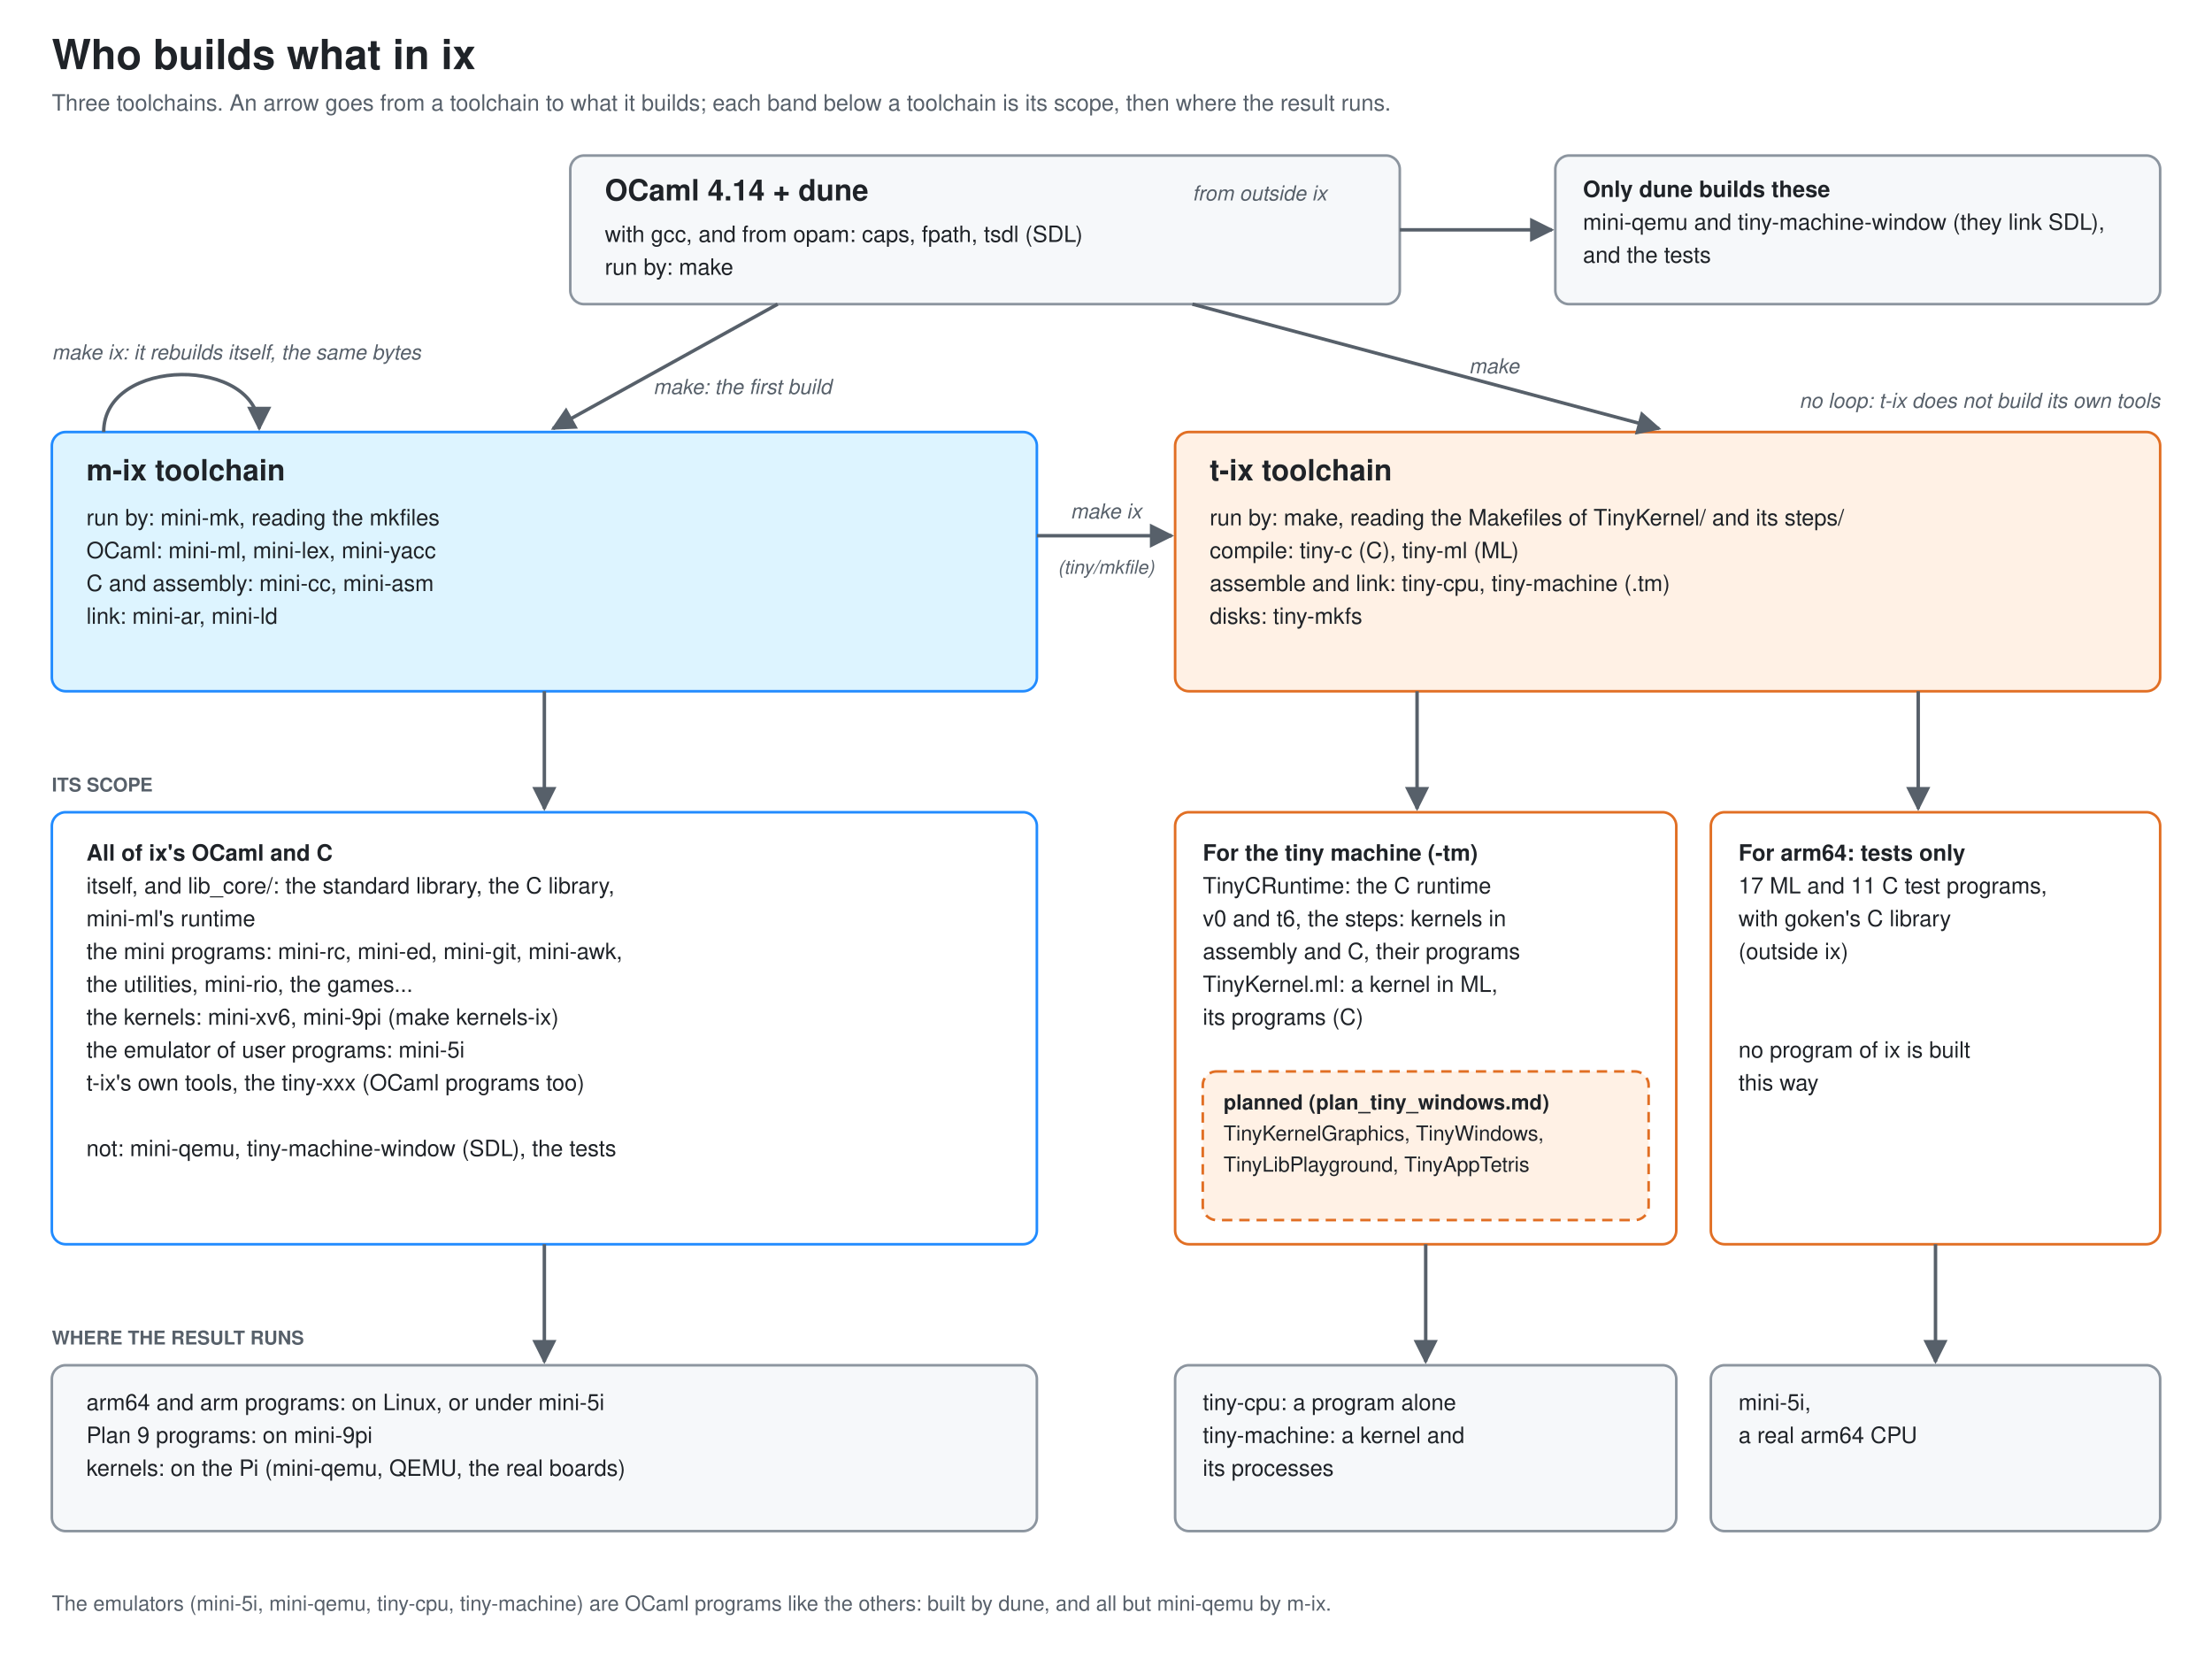
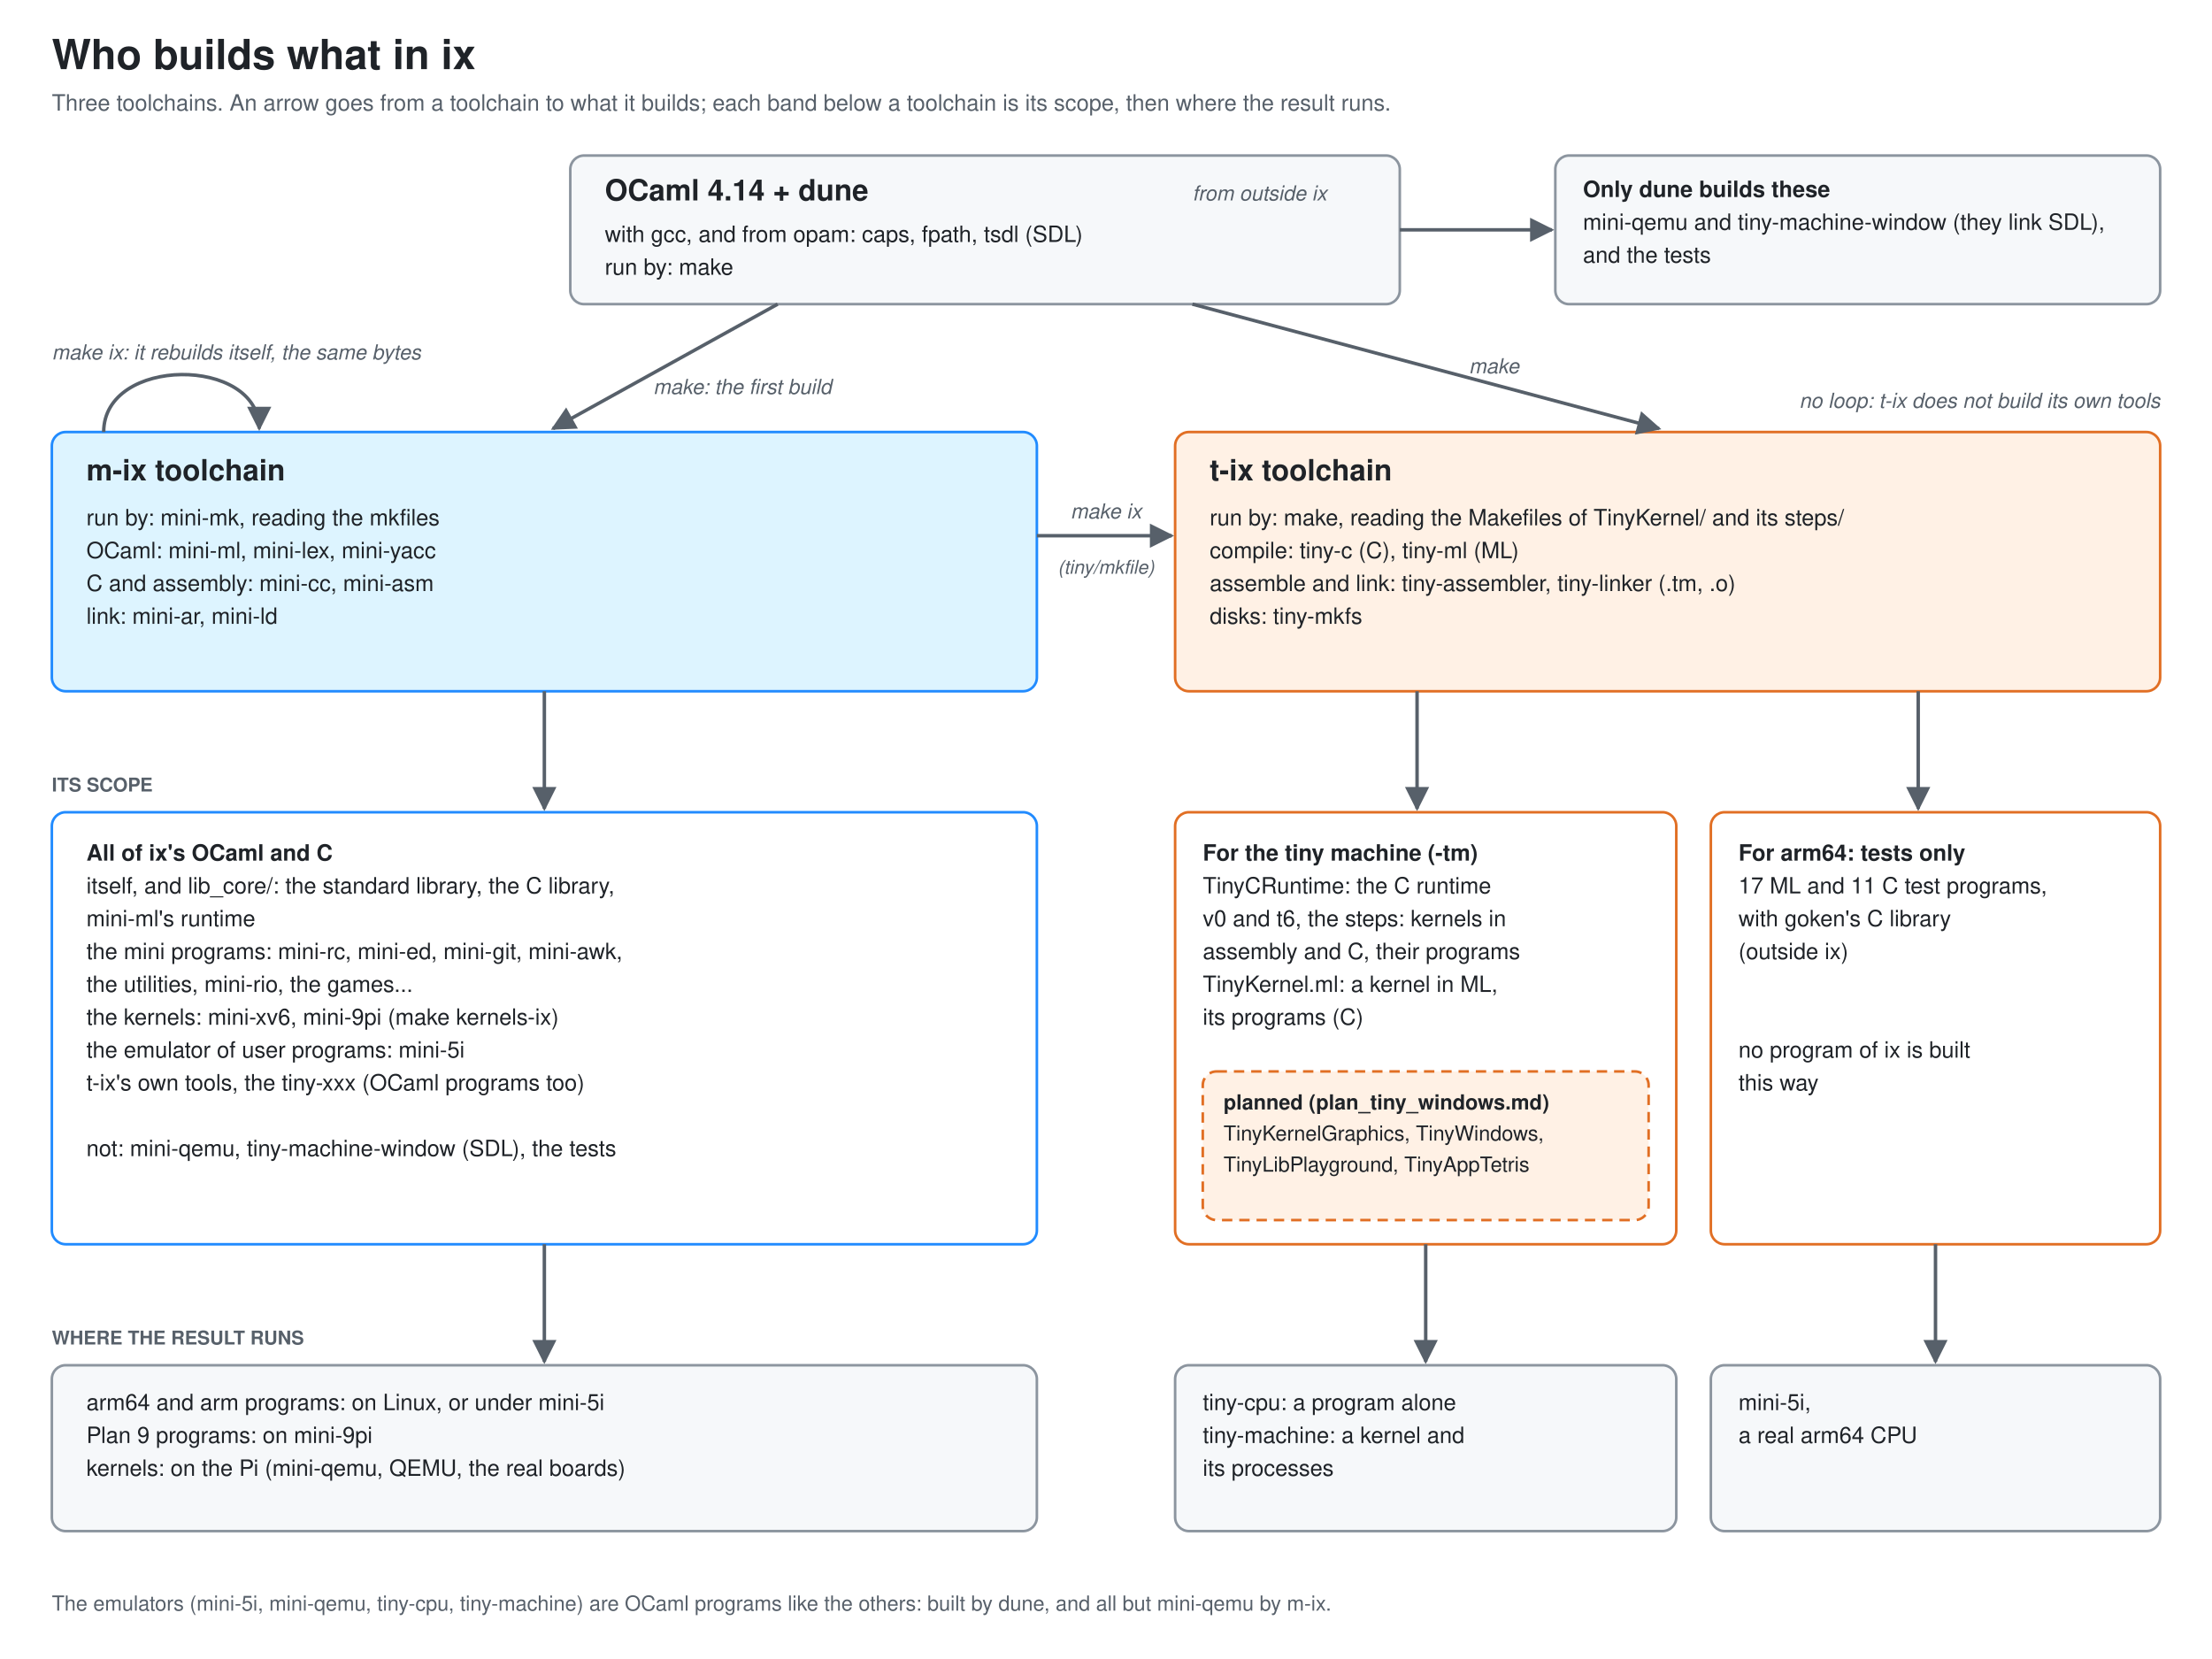
<svg xmlns="http://www.w3.org/2000/svg" viewBox="0 0 1280 960" width="1280" height="960" font-family="-apple-system, BlinkMacSystemFont, 'Segoe UI', Helvetica, Arial, sans-serif">
  <defs>
    <marker id="a" viewBox="0 0 10 10" refX="9" refY="5" markerWidth="7" markerHeight="7" orient="auto-start-reverse">
      <path d="M0 0L10 5L0 10z" fill="#57606a" />
    </marker>
  </defs>
  <rect width="1280" height="960" fill="#ffffff" />
  <text x="30" y="40" font-size="24" font-weight="600" fill="#1f2328" text-anchor="start">Who builds what in ix</text>
  <text x="30" y="64" font-size="13" font-weight="normal" fill="#57606a" text-anchor="start">Three toolchains. An arrow goes from a toolchain to what it builds; each band below a toolchain is its scope, then where the result runs.</text>
  <rect x="330" y="90" width="480" height="86" rx="8" fill="#f6f8fa" stroke="#8c959f" stroke-width="1.5" />
  <text x="350" y="116" font-size="17" font-weight="600" fill="#1f2328" text-anchor="start">OCaml 4.14 + dune</text>
  <text x="690" y="116" font-size="12" font-weight="normal" fill="#57606a" text-anchor="start" font-style="italic">from outside ix</text>
  <text x="350" y="140" font-size="13" font-weight="normal" fill="#1f2328" text-anchor="start">with gcc, and from opam: caps, fpath, tsdl (SDL)</text>
  <text x="350" y="159" font-size="13" font-weight="normal" fill="#1f2328" text-anchor="start">run by: make</text>
  <rect x="900" y="90" width="350" height="86" rx="8" fill="#f6f8fa" stroke="#8c959f" stroke-width="1.5" />
  <text x="916" y="114" font-size="13" font-weight="600" fill="#1f2328" text-anchor="start">Only dune builds these</text>
  <text x="916" y="133" font-size="13" font-weight="normal" fill="#1f2328" text-anchor="start">mini-qemu and tiny-machine-window (they link SDL),</text>
  <text x="916" y="152" font-size="13" font-weight="normal" fill="#1f2328" text-anchor="start">and the tests</text>
  <line x1="810" y1="133" x2="898" y2="133" stroke="#57606a" stroke-width="2" marker-end="url(#a)" />
  <rect x="30" y="250" width="570" height="150" rx="8" fill="#ddf4ff" stroke="#218bff" stroke-width="1.5" />
  <text x="50" y="278" font-size="17" font-weight="600" fill="#1f2328" text-anchor="start">m-ix toolchain</text>
  <text x="50" y="304" font-size="13" font-weight="normal" fill="#1f2328" text-anchor="start">run by: mini-mk, reading the mkfiles</text>
  <text x="50" y="323" font-size="13" font-weight="normal" fill="#1f2328" text-anchor="start">OCaml:  mini-ml, mini-lex, mini-yacc</text>
  <text x="50" y="342" font-size="13" font-weight="normal" fill="#1f2328" text-anchor="start">C and assembly:  mini-cc, mini-asm</text>
  <text x="50" y="361" font-size="13" font-weight="normal" fill="#1f2328" text-anchor="start">link:  mini-ar, mini-ld</text>
  <rect x="680" y="250" width="570" height="150" rx="8" fill="#fff1e5" stroke="#e16f24" stroke-width="1.5" />
  <text x="700" y="278" font-size="17" font-weight="600" fill="#1f2328" text-anchor="start">t-ix toolchain</text>
  <text x="700" y="304" font-size="13" font-weight="normal" fill="#1f2328" text-anchor="start">run by: make, reading the Makefiles of TinyKernel/ and its steps/</text>
  <text x="700" y="323" font-size="13" font-weight="normal" fill="#1f2328" text-anchor="start">compile:  tiny-c (C), tiny-ml (ML)</text>
-   <text x="700" y="342" font-size="13" font-weight="normal" fill="#1f2328" text-anchor="start">assemble and link:  tiny-cpu, tiny-machine (.tm)</text>
+   <text x="700" y="342" font-size="13" font-weight="normal" fill="#1f2328" text-anchor="start">assemble and link:  tiny-assembler, tiny-linker (.tm, .o)</text>
  <text x="700" y="361" font-size="13" font-weight="normal" fill="#1f2328" text-anchor="start">disks:  tiny-mkfs</text>
  <line x1="450" y1="176" x2="320" y2="248" stroke="#57606a" stroke-width="2" marker-end="url(#a)" />
  <text x="378" y="228" font-size="12" font-weight="normal" fill="#57606a" text-anchor="start" font-style="italic">make: the first build</text>
  <line x1="690" y1="176" x2="960" y2="248" stroke="#57606a" stroke-width="2" marker-end="url(#a)" />
  <text x="850" y="216" font-size="12" font-weight="normal" fill="#57606a" text-anchor="start" font-style="italic">make</text>
  <line x1="600" y1="310" x2="678" y2="310" stroke="#57606a" stroke-width="2" marker-end="url(#a)" />
  <text x="640" y="300" font-size="12" font-weight="normal" fill="#57606a" text-anchor="middle" font-style="italic">make ix</text>
  <text x="640" y="332" font-size="11" font-weight="normal" fill="#57606a" text-anchor="middle" font-style="italic">(tiny/mkfile)</text>
  <path d="M 60 250 C 60 206, 150 206, 150 248" fill="none" stroke="#57606a" stroke-width="2" marker-end="url(#a)" />
  <text x="30" y="208" font-size="12" font-weight="normal" fill="#57606a" text-anchor="start" font-style="italic">make ix: it rebuilds itself, the same bytes</text>
  <text x="1250" y="236" font-size="12" font-weight="normal" fill="#57606a" text-anchor="end" font-style="italic">no loop: t-ix does not build its own tools</text>
  <text x="30" y="458" font-size="11" font-weight="600" fill="#57606a" text-anchor="start">ITS SCOPE</text>
  <line x1="315" y1="400" x2="315" y2="468" stroke="#57606a" stroke-width="2" marker-end="url(#a)" />
  <rect x="30" y="470" width="570" height="250" rx="8" fill="#ffffff" stroke="#218bff" stroke-width="1.5" />
  <text x="50" y="498" font-size="13" font-weight="600" fill="#1f2328" text-anchor="start">All of ix's OCaml and C</text>
  <text x="50" y="517" font-size="13" font-weight="normal" fill="#1f2328" text-anchor="start">itself, and lib_core/: the standard library, the C library,</text>
  <text x="50" y="536" font-size="13" font-weight="normal" fill="#1f2328" text-anchor="start">    mini-ml's runtime</text>
  <text x="50" y="555" font-size="13" font-weight="normal" fill="#1f2328" text-anchor="start">the mini programs: mini-rc, mini-ed, mini-git, mini-awk,</text>
  <text x="50" y="574" font-size="13" font-weight="normal" fill="#1f2328" text-anchor="start">    the utilities, mini-rio, the games...</text>
  <text x="50" y="593" font-size="13" font-weight="normal" fill="#1f2328" text-anchor="start">the kernels: mini-xv6, mini-9pi (make kernels-ix)</text>
  <text x="50" y="612" font-size="13" font-weight="normal" fill="#1f2328" text-anchor="start">the emulator of user programs: mini-5i</text>
  <text x="50" y="631" font-size="13" font-weight="normal" fill="#1f2328" text-anchor="start">t-ix's own tools, the tiny-xxx (OCaml programs too)</text>
  <text x="50" y="650" font-size="13" font-weight="normal" fill="#1f2328" text-anchor="start" />
  <text x="50" y="669" font-size="13" font-weight="normal" fill="#1f2328" text-anchor="start">not: mini-qemu, tiny-machine-window (SDL), the tests</text>
  <line x1="820" y1="400" x2="820" y2="468" stroke="#57606a" stroke-width="2" marker-end="url(#a)" />
  <line x1="1110" y1="400" x2="1110" y2="468" stroke="#57606a" stroke-width="2" marker-end="url(#a)" />
  <rect x="680" y="470" width="290" height="250" rx="8" fill="#ffffff" stroke="#e16f24" stroke-width="1.5" />
  <text x="696" y="498" font-size="13" font-weight="600" fill="#1f2328" text-anchor="start">For the tiny machine (-tm)</text>
  <text x="696" y="517" font-size="13" font-weight="normal" fill="#1f2328" text-anchor="start">TinyCRuntime: the C runtime</text>
  <text x="696" y="536" font-size="13" font-weight="normal" fill="#1f2328" text-anchor="start">v0 and t6, the steps: kernels in</text>
  <text x="696" y="555" font-size="13" font-weight="normal" fill="#1f2328" text-anchor="start">    assembly and C, their programs</text>
  <text x="696" y="574" font-size="13" font-weight="normal" fill="#1f2328" text-anchor="start">TinyKernel.ml: a kernel in ML,</text>
  <text x="696" y="593" font-size="13" font-weight="normal" fill="#1f2328" text-anchor="start">    its programs (C)</text>
  <rect x="696" y="620" width="258" height="86" rx="8" fill="#fff1e5" stroke="#e16f24" stroke-width="1.5" stroke-dasharray="6 4" />
  <text x="708" y="642" font-size="12" font-weight="600" fill="#1f2328" text-anchor="start">planned (plan_tiny_windows.md)</text>
  <text x="708" y="660" font-size="12" font-weight="normal" fill="#1f2328" text-anchor="start">TinyKernelGraphics, TinyWindows,</text>
  <text x="708" y="678" font-size="12" font-weight="normal" fill="#1f2328" text-anchor="start">TinyLibPlayground, TinyAppTetris</text>
  <rect x="990" y="470" width="260" height="250" rx="8" fill="#ffffff" stroke="#e16f24" stroke-width="1.5" />
  <text x="1006" y="498" font-size="13" font-weight="600" fill="#1f2328" text-anchor="start">For arm64: tests only</text>
  <text x="1006" y="517" font-size="13" font-weight="normal" fill="#1f2328" text-anchor="start">17 ML and 11 C test programs,</text>
  <text x="1006" y="536" font-size="13" font-weight="normal" fill="#1f2328" text-anchor="start">    with goken's C library</text>
  <text x="1006" y="555" font-size="13" font-weight="normal" fill="#1f2328" text-anchor="start">    (outside ix)</text>
  <text x="1006" y="574" font-size="13" font-weight="normal" fill="#1f2328" text-anchor="start" />
  <text x="1006" y="593" font-size="13" font-weight="normal" fill="#1f2328" text-anchor="start" />
  <text x="1006" y="612" font-size="13" font-weight="normal" fill="#1f2328" text-anchor="start">no program of ix is built</text>
  <text x="1006" y="631" font-size="13" font-weight="normal" fill="#1f2328" text-anchor="start">this way</text>
  <text x="30" y="778" font-size="11" font-weight="600" fill="#57606a" text-anchor="start">WHERE THE RESULT RUNS</text>
  <line x1="315" y1="720" x2="315" y2="788" stroke="#57606a" stroke-width="2" marker-end="url(#a)" />
  <line x1="825" y1="720" x2="825" y2="788" stroke="#57606a" stroke-width="2" marker-end="url(#a)" />
  <line x1="1120" y1="720" x2="1120" y2="788" stroke="#57606a" stroke-width="2" marker-end="url(#a)" />
  <rect x="30" y="790" width="570" height="96" rx="8" fill="#f6f8fa" stroke="#8c959f" stroke-width="1.5" />
  <text x="50" y="816" font-size="13" font-weight="normal" fill="#1f2328" text-anchor="start">arm64 and arm programs: on Linux, or under mini-5i</text>
  <text x="50" y="835" font-size="13" font-weight="normal" fill="#1f2328" text-anchor="start">Plan 9 programs: on mini-9pi</text>
  <text x="50" y="854" font-size="13" font-weight="normal" fill="#1f2328" text-anchor="start">kernels: on the Pi (mini-qemu, QEMU, the real boards)</text>
  <rect x="680" y="790" width="290" height="96" rx="8" fill="#f6f8fa" stroke="#8c959f" stroke-width="1.5" />
  <text x="696" y="816" font-size="13" font-weight="normal" fill="#1f2328" text-anchor="start">tiny-cpu: a program alone</text>
  <text x="696" y="835" font-size="13" font-weight="normal" fill="#1f2328" text-anchor="start">tiny-machine: a kernel and</text>
  <text x="696" y="854" font-size="13" font-weight="normal" fill="#1f2328" text-anchor="start">    its processes</text>
  <rect x="990" y="790" width="260" height="96" rx="8" fill="#f6f8fa" stroke="#8c959f" stroke-width="1.5" />
  <text x="1006" y="816" font-size="13" font-weight="normal" fill="#1f2328" text-anchor="start">mini-5i,</text>
  <text x="1006" y="835" font-size="13" font-weight="normal" fill="#1f2328" text-anchor="start">a real arm64 CPU</text>
  <text x="30" y="932" font-size="12" font-weight="normal" fill="#57606a" text-anchor="start">The emulators (mini-5i, mini-qemu, tiny-cpu, tiny-machine) are OCaml programs like the others: built by dune, and all but mini-qemu by m-ix.</text>
</svg>
